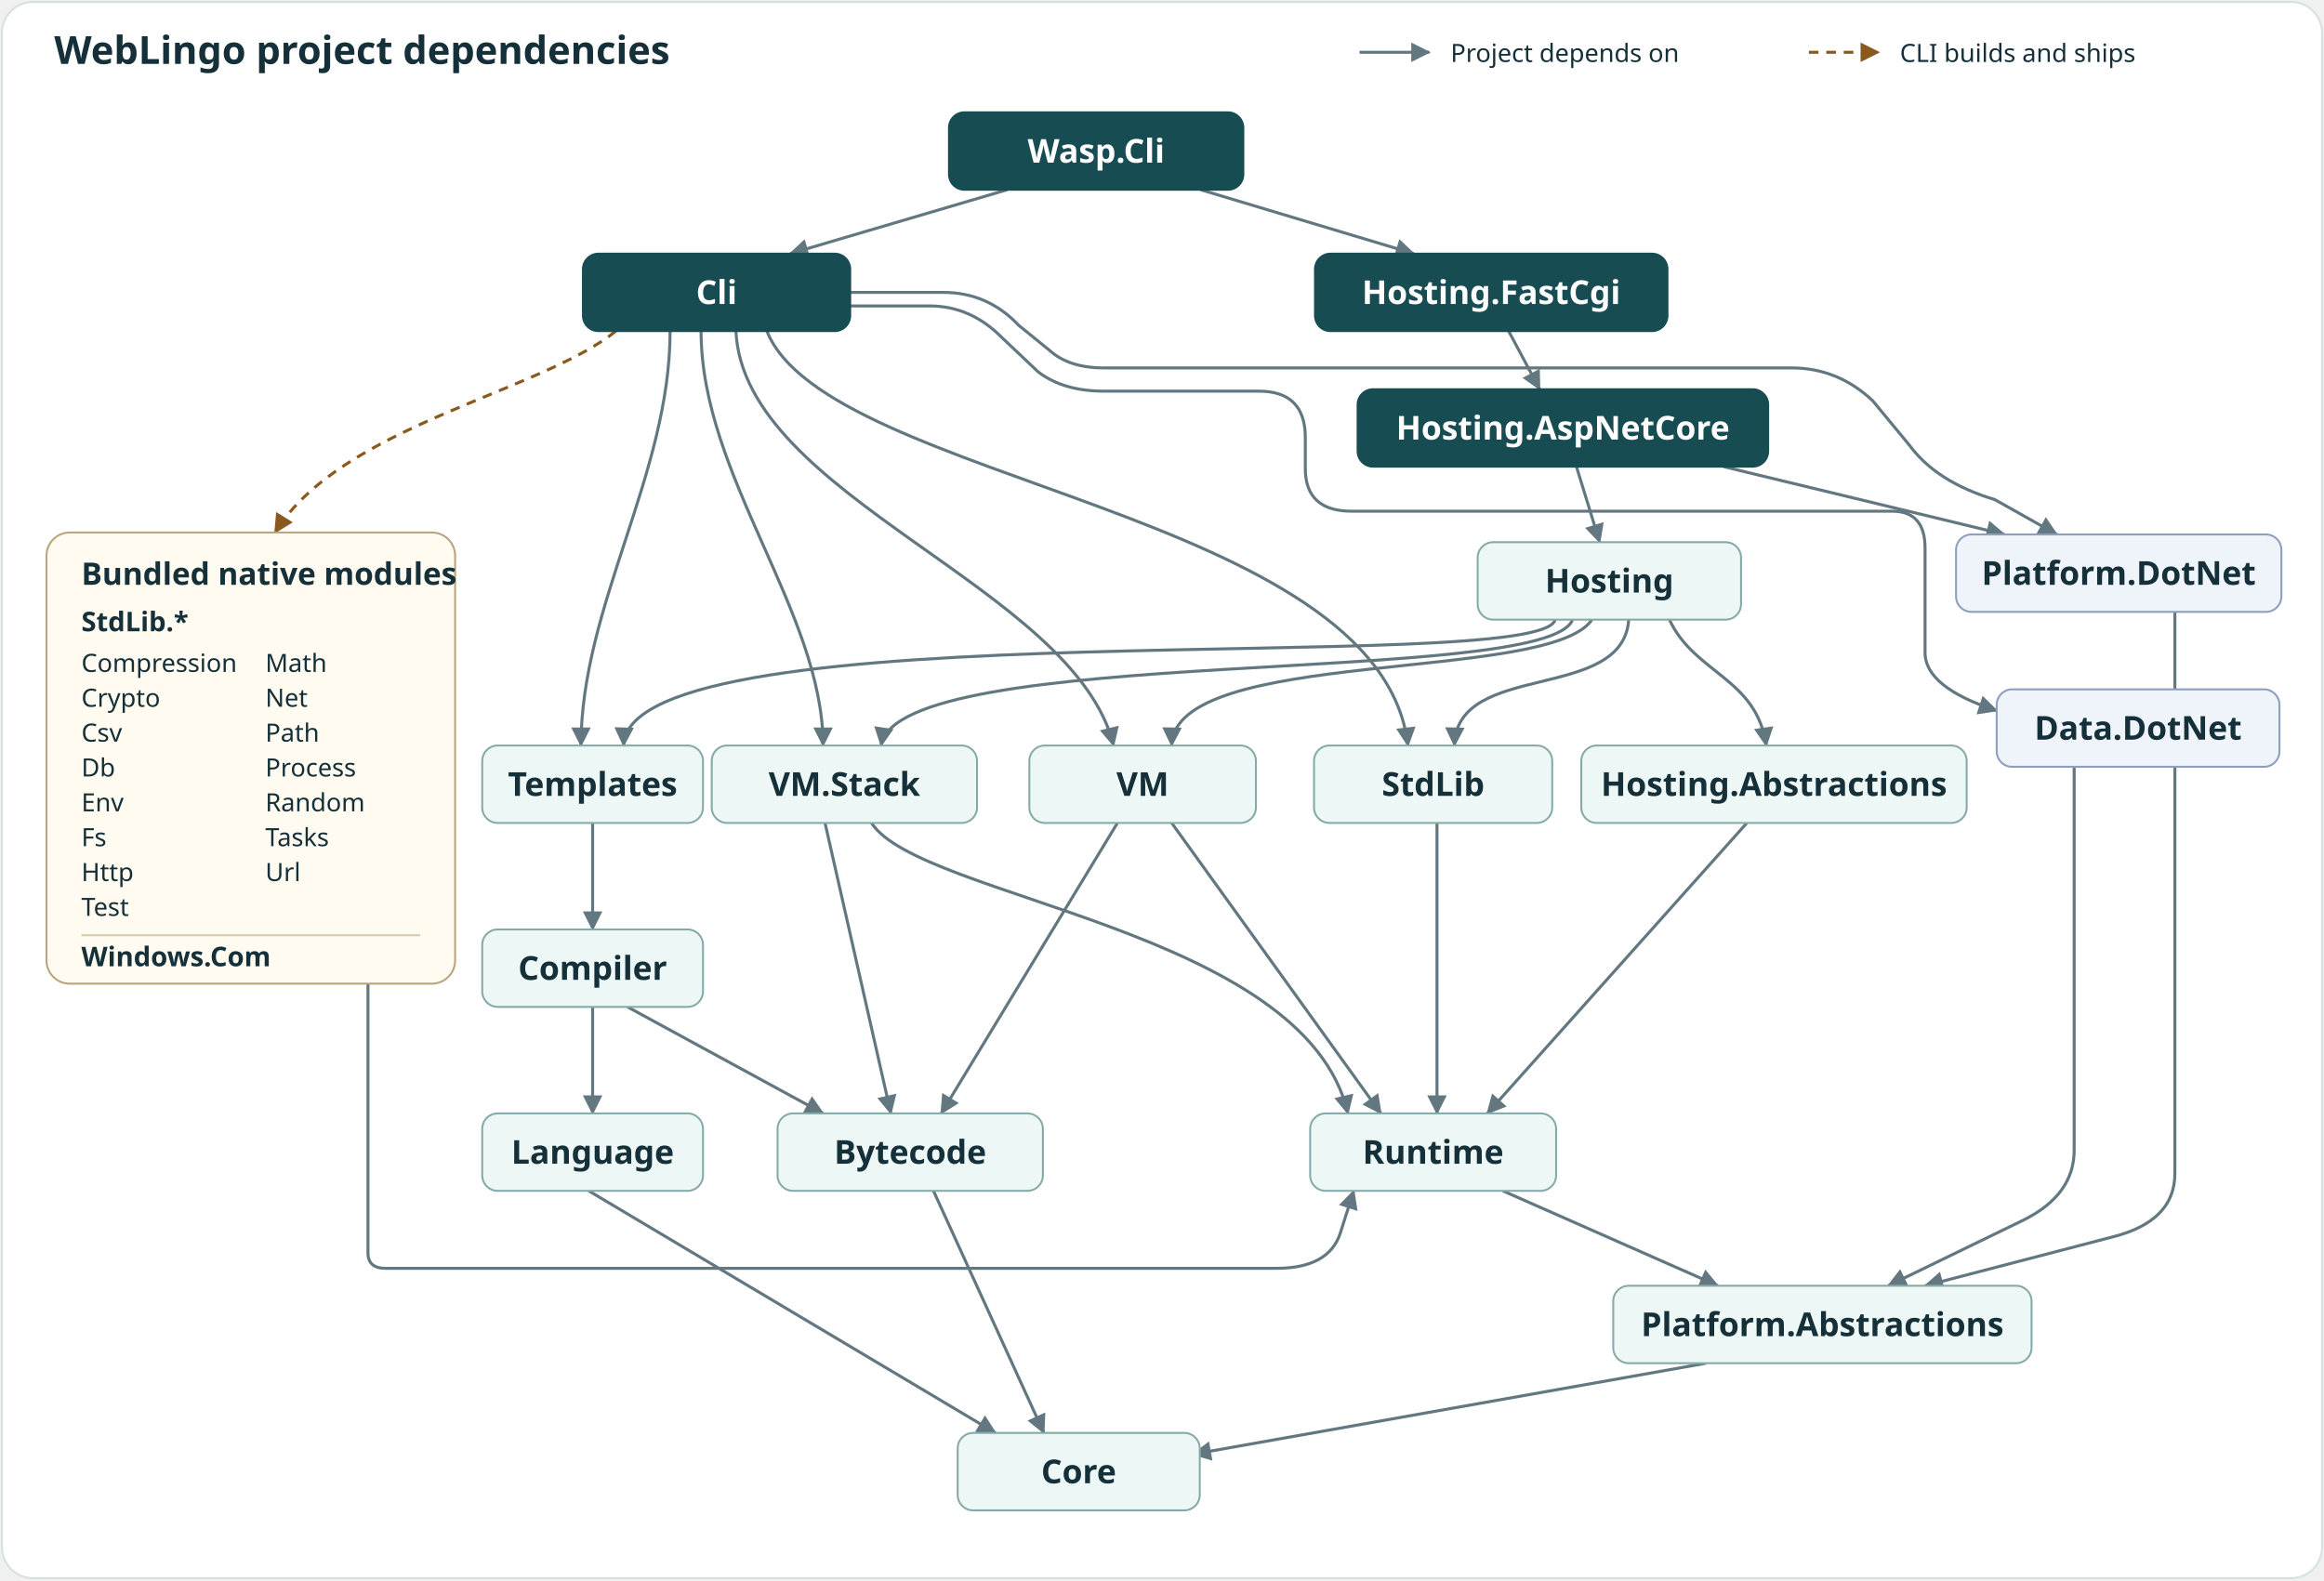
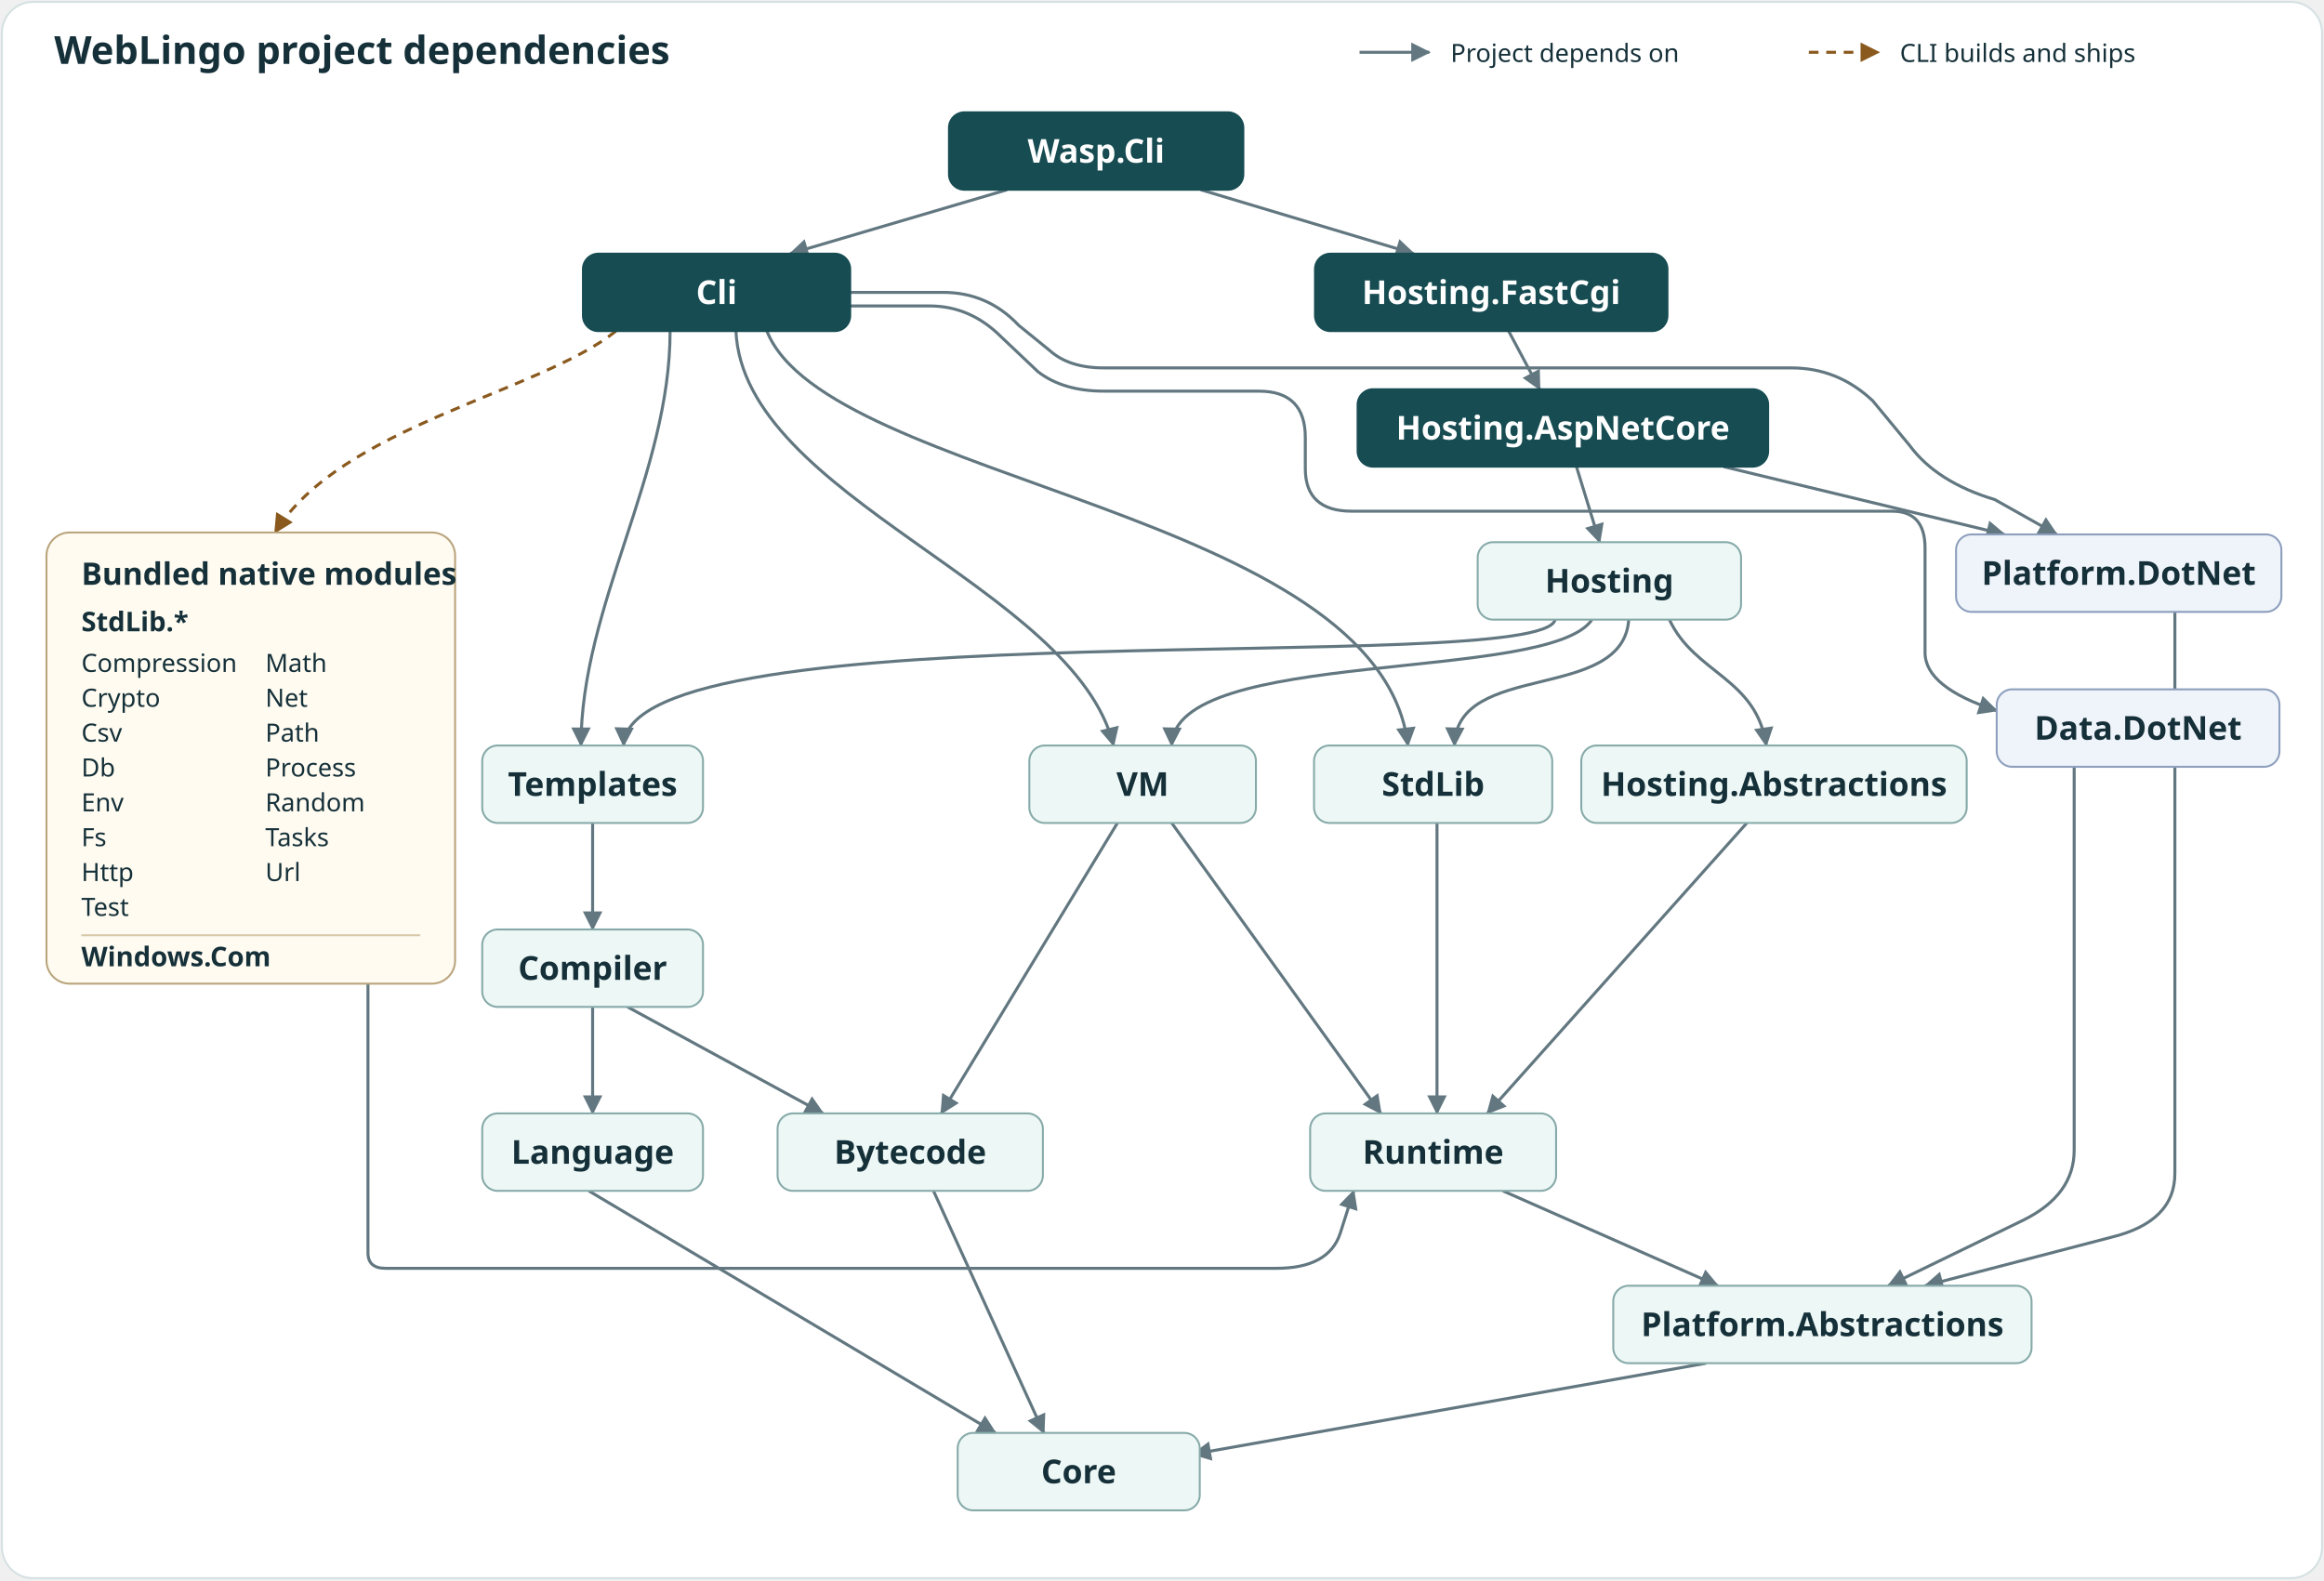
<svg xmlns="http://www.w3.org/2000/svg" viewBox="0 0 1200 816" role="img" aria-labelledby="title desc">
  <defs>
    <marker id="arrow" markerWidth="6.5" markerHeight="6.5" refX="6" refY="3.25" orient="auto">
      <path d="M0 0 6.5 3.25 0 6.5Z" fill="#627780" />
    </marker>
    <marker id="package-arrow" markerWidth="6.5" markerHeight="6.5" refX="6" refY="3.25" orient="auto">
      <path d="M0 0 6.5 3.25 0 6.5Z" fill="#8a591d" />
    </marker>
    <style>
      text { font-family: system-ui, sans-serif; fill: #153039; }
      .node text { font-size: 17px; font-weight: 650; }
      .host rect { fill: #164c52; stroke: #164c52; }
      .host text { fill: #fff; }
      .core rect { fill: #edf7f5; stroke: #86aaa9; }
      .adapter rect { fill: #eff3fa; stroke: #8d9fbd; }
      .edge { fill: none; stroke: #627780; stroke-width: 1.55; marker-end: url(#arrow); }
      .package { stroke: #8a591d; stroke-dasharray: 5 4; marker-end: url(#package-arrow); }
      .small { font-size: 13px; }
    </style>
  </defs>
  <rect x="1" y="1" width="1198" height="814" rx="16" fill="#fff" stroke="#d5e0e2" />
  <text x="28" y="33" font-size="20" font-weight="700">WebLingo project dependencies</text>
  <g class="small" aria-label="Arrow legend">
    <path class="edge" d="M702 27 H738" />
    <text x="749" y="32">Project depends on</text>
    <path class="edge package" d="M934 27 H970" />
    <text x="981" y="32">CLI builds and ships</text>
  </g>
  <g aria-hidden="true">
    <path class="edge" data-from="Wasp.Cli" data-to="Cli" d="M520 98 L408 131" />
    <path class="edge" data-from="Wasp.Cli" data-to="Hosting.FastCgi" d="M620 98 L730 131" />
    <path class="edge" data-from="Hosting.FastCgi" data-to="Hosting.AspNetCore" d="M779 171 L795 201" />
    <path class="edge" data-from="Hosting.AspNetCore" data-to="Hosting" d="M814 241 L826 280" />
    <path class="edge" data-from="Hosting.AspNetCore" data-to="Platform.DotNet" d="M890 241 L1035 276" />
    <path class="edge" data-from="Cli" data-to="Templates" d="M346 171 C346 245 300 313 300 385" />
-     <path class="edge" data-from="Cli" data-to="VM.Stack" d="M362 171 C362 246 425 316 425 385" />
    <path class="edge" data-from="Cli" data-to="VM" d="M380 171 C384 257 555 303 575 385" />
    <path class="edge" data-from="Cli" data-to="StdLib" d="M396 171 C427 249 713 264 727 385" />
    <path class="edge" data-from="Cli" data-to="Platform.DotNet" d="M439 151 H487 Q510 151 526 168 L542 181 Q552 190 570 190 H925 Q949 190 967 207 L986 230 Q1000 249 1030 258 L1062 276" />
    <path class="edge" data-from="Cli" data-to="Data.DotNet" d="M439 158 H480 Q501 158 517 174 L536 192 Q549 202 570 202 H650 Q674 202 674 226 V242 Q674 264 698 264 H977 Q994 264 994 283 V337 Q994 355 1031 367" />
    <path class="edge package" data-from="Cli" data-to="BundledModules" d="M318 171 C278 203 176 220 142 275" />
    <path class="edge" data-from="Hosting" data-to="Templates" d="M803 320 C796 350 324 313 322 385" />
-     <path class="edge" data-from="Hosting" data-to="VM.Stack" d="M812 320 C799 355 463 332 455 385" />
    <path class="edge" data-from="Hosting" data-to="VM" d="M822 320 C800 353 606 334 605 385" />
    <path class="edge" data-from="Hosting" data-to="StdLib" d="M841 320 C838 363 752 341 751 385" />
    <path class="edge" data-from="Hosting" data-to="Hosting.Abstractions" d="M862 320 C875 348 907 350 912 385" />
    <path class="edge" data-from="Templates" data-to="Compiler" d="M306 425 V480" />
    <path class="edge" data-from="Compiler" data-to="Language" d="M306 520 V575" />
    <path class="edge" data-from="Compiler" data-to="Bytecode" d="M324 520 L425 575" />
    <path class="edge" data-from="VM" data-to="Bytecode" d="M577 425 L486 575" />
    <path class="edge" data-from="VM" data-to="Runtime" d="M605 425 L713 575" />
-     <path class="edge" data-from="VM.Stack" data-to="Bytecode" d="M426 425 L460 575" />
-     <path class="edge" data-from="VM.Stack" data-to="Runtime" d="M450 425 C475 464 674 480 696 575" />
    <path class="edge" data-from="StdLib" data-to="Runtime" d="M742 425 V575" />
    <path class="edge" data-from="Hosting.Abstractions" data-to="Runtime" d="M902 425 L768 575" />
    <path class="edge" data-from="Platform.DotNet" data-to="Platform.Abstractions" d="M1123 316 V606 Q1123 631 1090 639 L994 664" />
    <path class="edge" data-from="Data.DotNet" data-to="Platform.Abstractions" d="M1071 396 V594 Q1071 617 1045 630 L975 664" />
    <path class="edge" data-from="Runtime" data-to="Platform.Abstractions" d="M776 615 L887 664" />
    <path class="edge" data-from="BundledModules" data-to="Runtime" d="M190 508 V647 Q190 655 199 655 H659 Q686 655 692 637 L699 615" />
    <path class="edge" data-from="Platform.Abstractions" data-to="Core" d="M881 704 L616 751" />
    <path class="edge" data-from="Bytecode" data-to="Core" d="M482 615 L539 740" />
    <path class="edge" data-from="Language" data-to="Core" d="M304 615 L514 740" />
  </g>
  <g role="group" aria-label="Bundled native modules">
    <rect x="24" y="275" width="211" height="233" rx="12" fill="#fffbf1" stroke="#b9a47c" />
    <text x="42" y="302" font-size="16" font-weight="700">Bundled native modules</text>
    <text x="42" y="326" font-size="14" font-weight="650">StdLib.*</text>
    <g font-size="13">
      <text x="42" y="347">Compression</text>
      <text x="42" y="365">Crypto</text>
      <text x="42" y="383">Csv</text>
      <text x="42" y="401">Db</text>
      <text x="42" y="419">Env</text>
      <text x="42" y="437">Fs</text>
      <text x="42" y="455">Http</text>
      <text x="42" y="473">Test</text>
      <text x="137" y="347">Math</text>
      <text x="137" y="365">Net</text>
      <text x="137" y="383">Path</text>
      <text x="137" y="401">Process</text>
      <text x="137" y="419">Random</text>
      <text x="137" y="437">Tasks</text>
      <text x="137" y="455">Url</text>
    </g>
    <path d="M42 483 H217" fill="none" stroke="#d8c8aa" />
    <text x="42" y="499" font-size="14" font-weight="650">Windows.Com</text>
  </g>
  <g class="node host" role="group" aria-label="WebLingo.Wasp.Cli">
    <rect x="490" y="58" width="152" height="40" rx="8" />
    <text x="566" y="84" text-anchor="middle">Wasp.Cli</text>
  </g>
  <g class="node host" role="group" aria-label="WebLingo.Cli">
    <rect x="301" y="131" width="138" height="40" rx="8" />
    <text x="370" y="157" text-anchor="middle">Cli</text>
  </g>
  <g class="node host" role="group" aria-label="WebLingo.Hosting.FastCgi">
    <rect x="679" y="131" width="182" height="40" rx="8" />
    <text x="770" y="157" text-anchor="middle">Hosting.FastCgi</text>
  </g>
  <g class="node host" role="group" aria-label="WebLingo.Hosting.AspNetCore">
    <rect x="701" y="201" width="212" height="40" rx="8" />
    <text x="807" y="227" text-anchor="middle">Hosting.AspNetCore</text>
  </g>
  <g class="node core" role="group" aria-label="WebLingo.Hosting">
    <rect x="763" y="280" width="136" height="40" rx="8" />
    <text x="831" y="306" text-anchor="middle">Hosting</text>
  </g>
  <g class="node adapter" role="group" aria-label="WebLingo.Platform.DotNet">
    <rect x="1010" y="276" width="168" height="40" rx="8" />
    <text x="1094" y="302" text-anchor="middle">Platform.DotNet</text>
  </g>
  <g class="node adapter" role="group" aria-label="WebLingo.Data.DotNet">
    <rect x="1031" y="356" width="146" height="40" rx="8" />
    <text x="1104" y="382" text-anchor="middle">Data.DotNet</text>
  </g>
  <g class="node core" role="group" aria-label="WebLingo.Templates">
    <rect x="249" y="385" width="114" height="40" rx="8" />
    <text x="306" y="411" text-anchor="middle">Templates</text>
  </g>
-   <g class="node core" role="group" aria-label="WebLingo.VM.Stack">
-     <rect x="367.5" y="385" width="137" height="40" rx="8" />
-     <text x="436" y="411" text-anchor="middle">VM.Stack</text>
-   </g>
  <g class="node core" role="group" aria-label="WebLingo.VM">
    <rect x="531.5" y="385" width="117" height="40" rx="8" />
    <text x="590" y="411" text-anchor="middle">VM</text>
  </g>
  <g class="node core" role="group" aria-label="WebLingo.StdLib">
    <rect x="678.5" y="385" width="123" height="40" rx="8" />
    <text x="740" y="411" text-anchor="middle">StdLib</text>
  </g>
  <g class="node core" role="group" aria-label="WebLingo.Hosting.Abstractions">
    <rect x="816.5" y="385" width="199" height="40" rx="8" />
    <text x="916" y="411" text-anchor="middle">Hosting.Abstractions</text>
  </g>
  <g class="node core" role="group" aria-label="WebLingo.Compiler">
    <rect x="249" y="480" width="114" height="40" rx="8" />
    <text x="306" y="506" text-anchor="middle">Compiler</text>
  </g>
  <g class="node core" role="group" aria-label="WebLingo.Language">
    <rect x="249" y="575" width="114" height="40" rx="8" />
    <text x="306" y="601" text-anchor="middle">Language</text>
  </g>
  <g class="node core" role="group" aria-label="WebLingo.Bytecode">
    <rect x="401.5" y="575" width="137" height="40" rx="8" />
    <text x="470" y="601" text-anchor="middle">Bytecode</text>
  </g>
  <g class="node core" role="group" aria-label="WebLingo.Runtime">
    <rect x="676.5" y="575" width="127" height="40" rx="8" />
    <text x="740" y="601" text-anchor="middle">Runtime</text>
  </g>
  <g class="node core" role="group" aria-label="WebLingo.Platform.Abstractions">
    <rect x="833" y="664" width="216" height="40" rx="8" />
    <text x="941" y="690" text-anchor="middle">Platform.Abstractions</text>
  </g>
  <g class="node core" role="group" aria-label="WebLingo.Core">
    <rect x="494.5" y="740" width="125" height="40" rx="8" />
    <text x="557" y="766" text-anchor="middle">Core</text>
  </g>
</svg>
